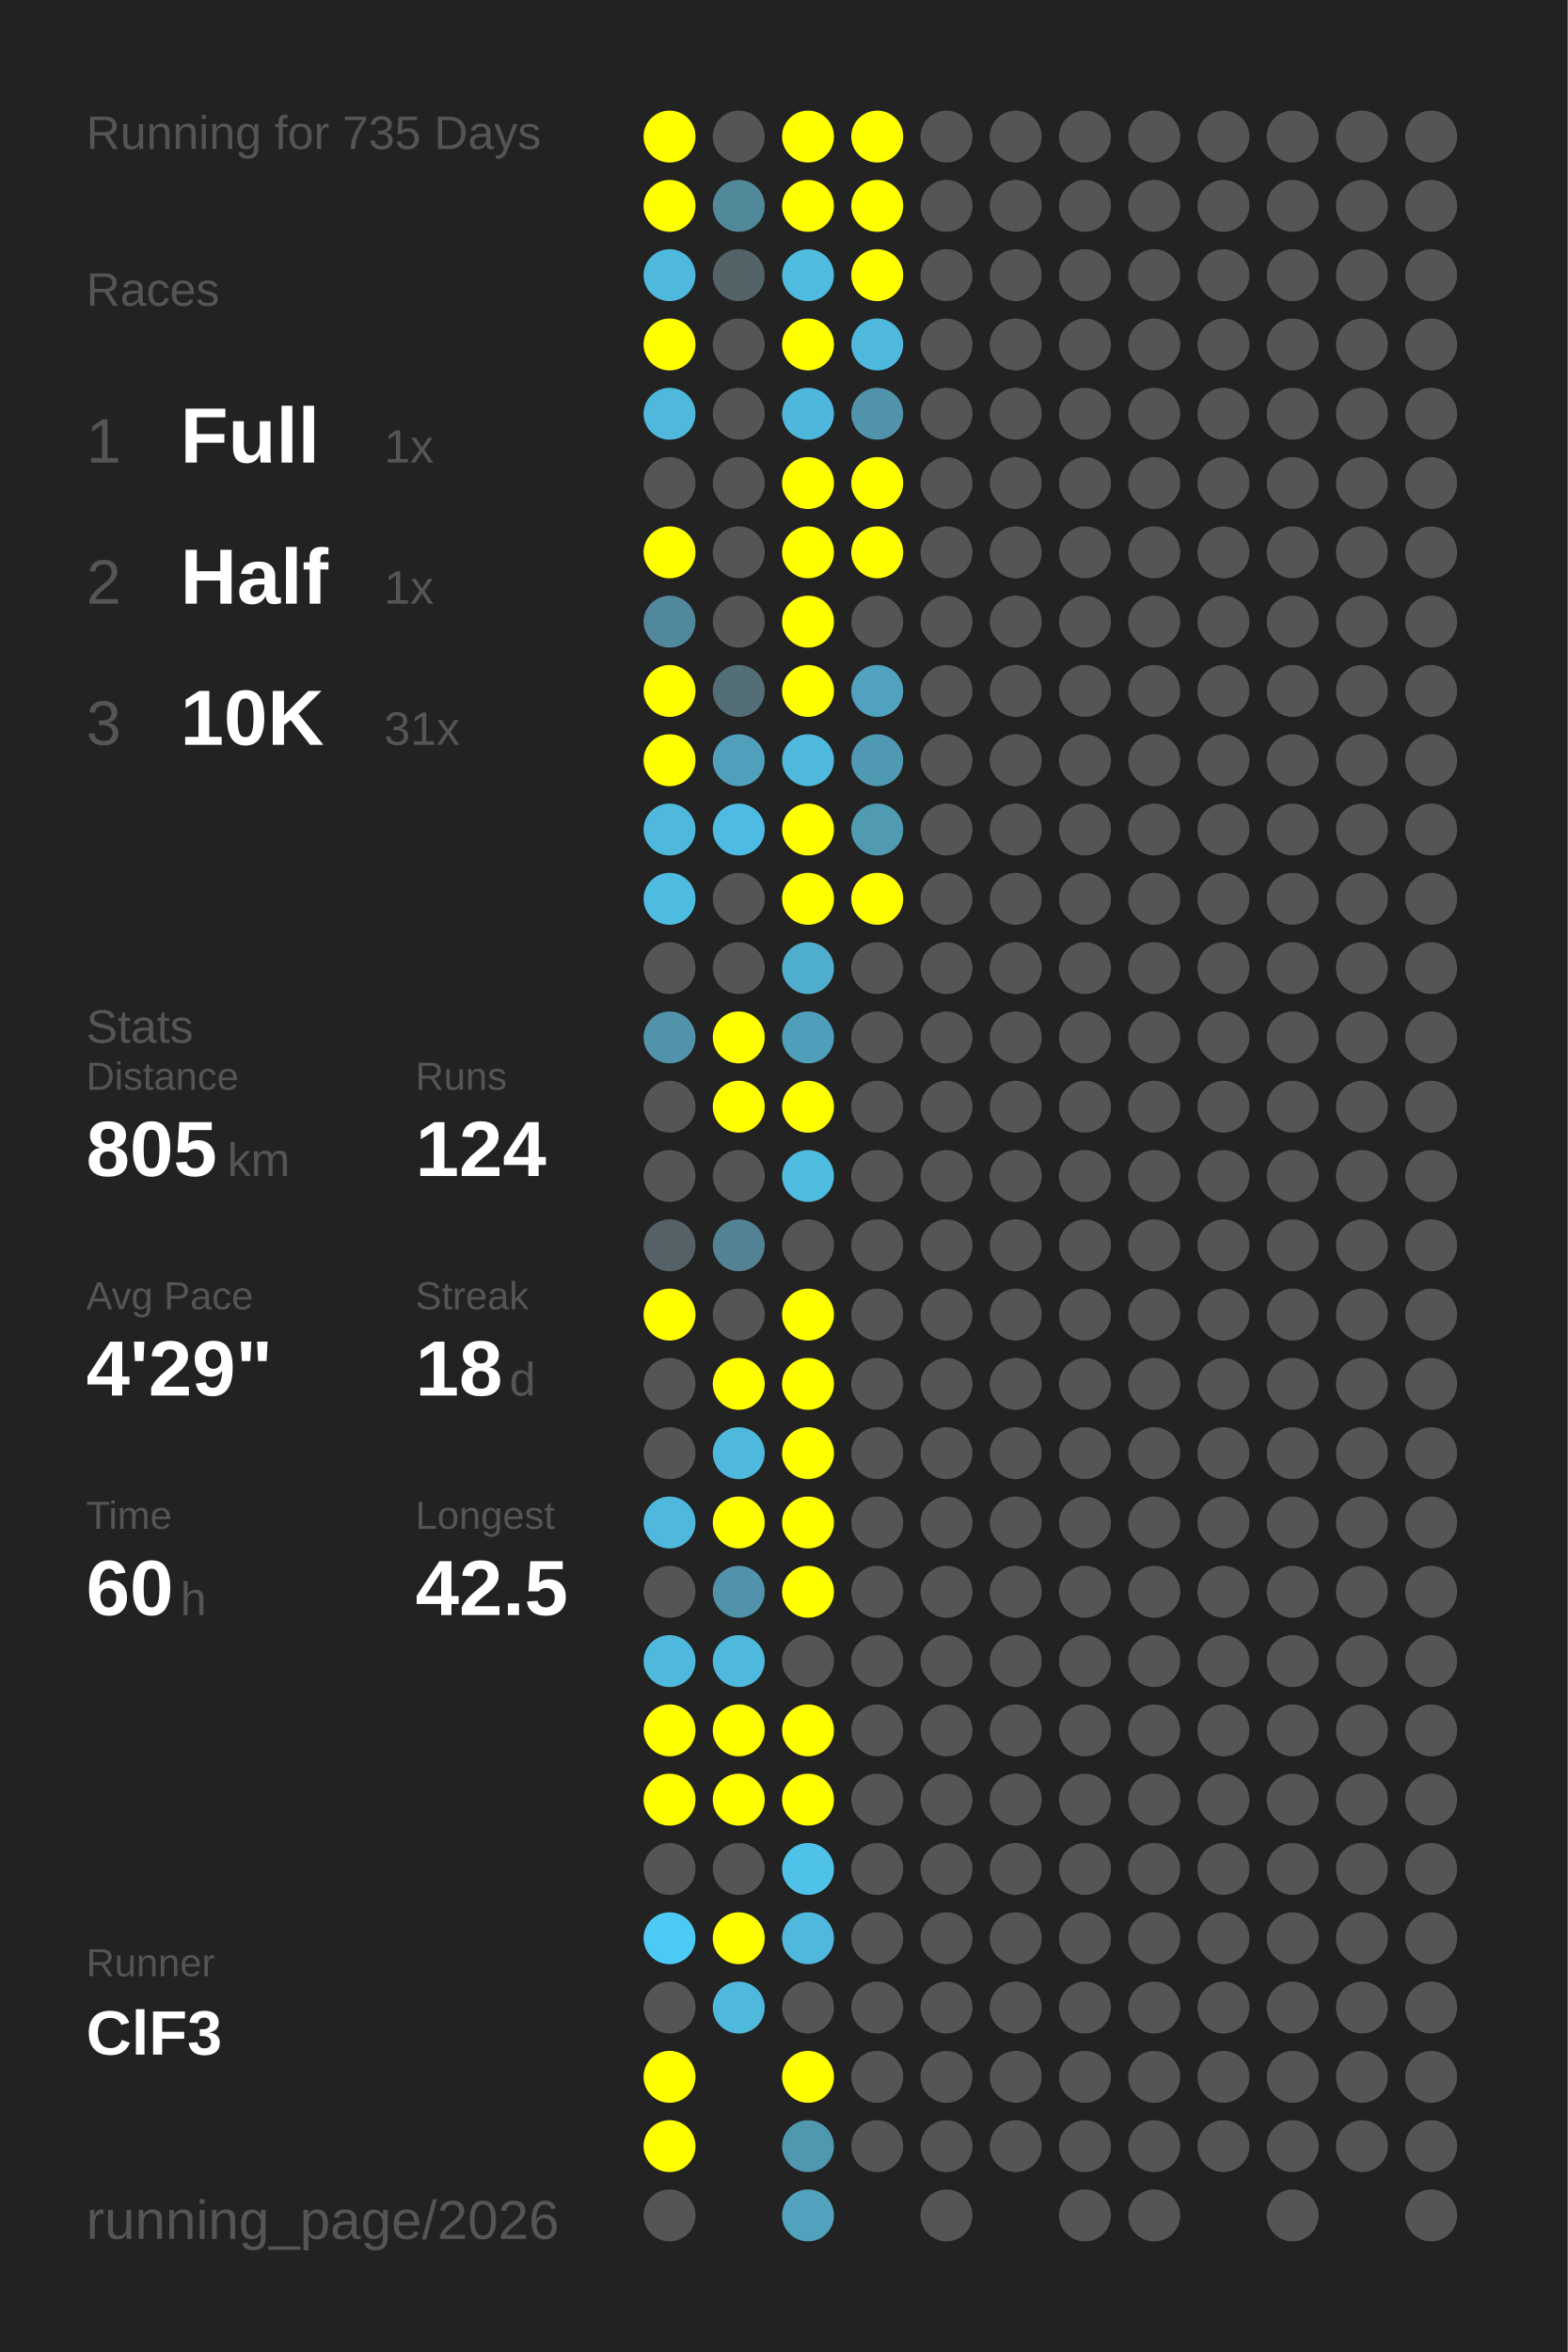
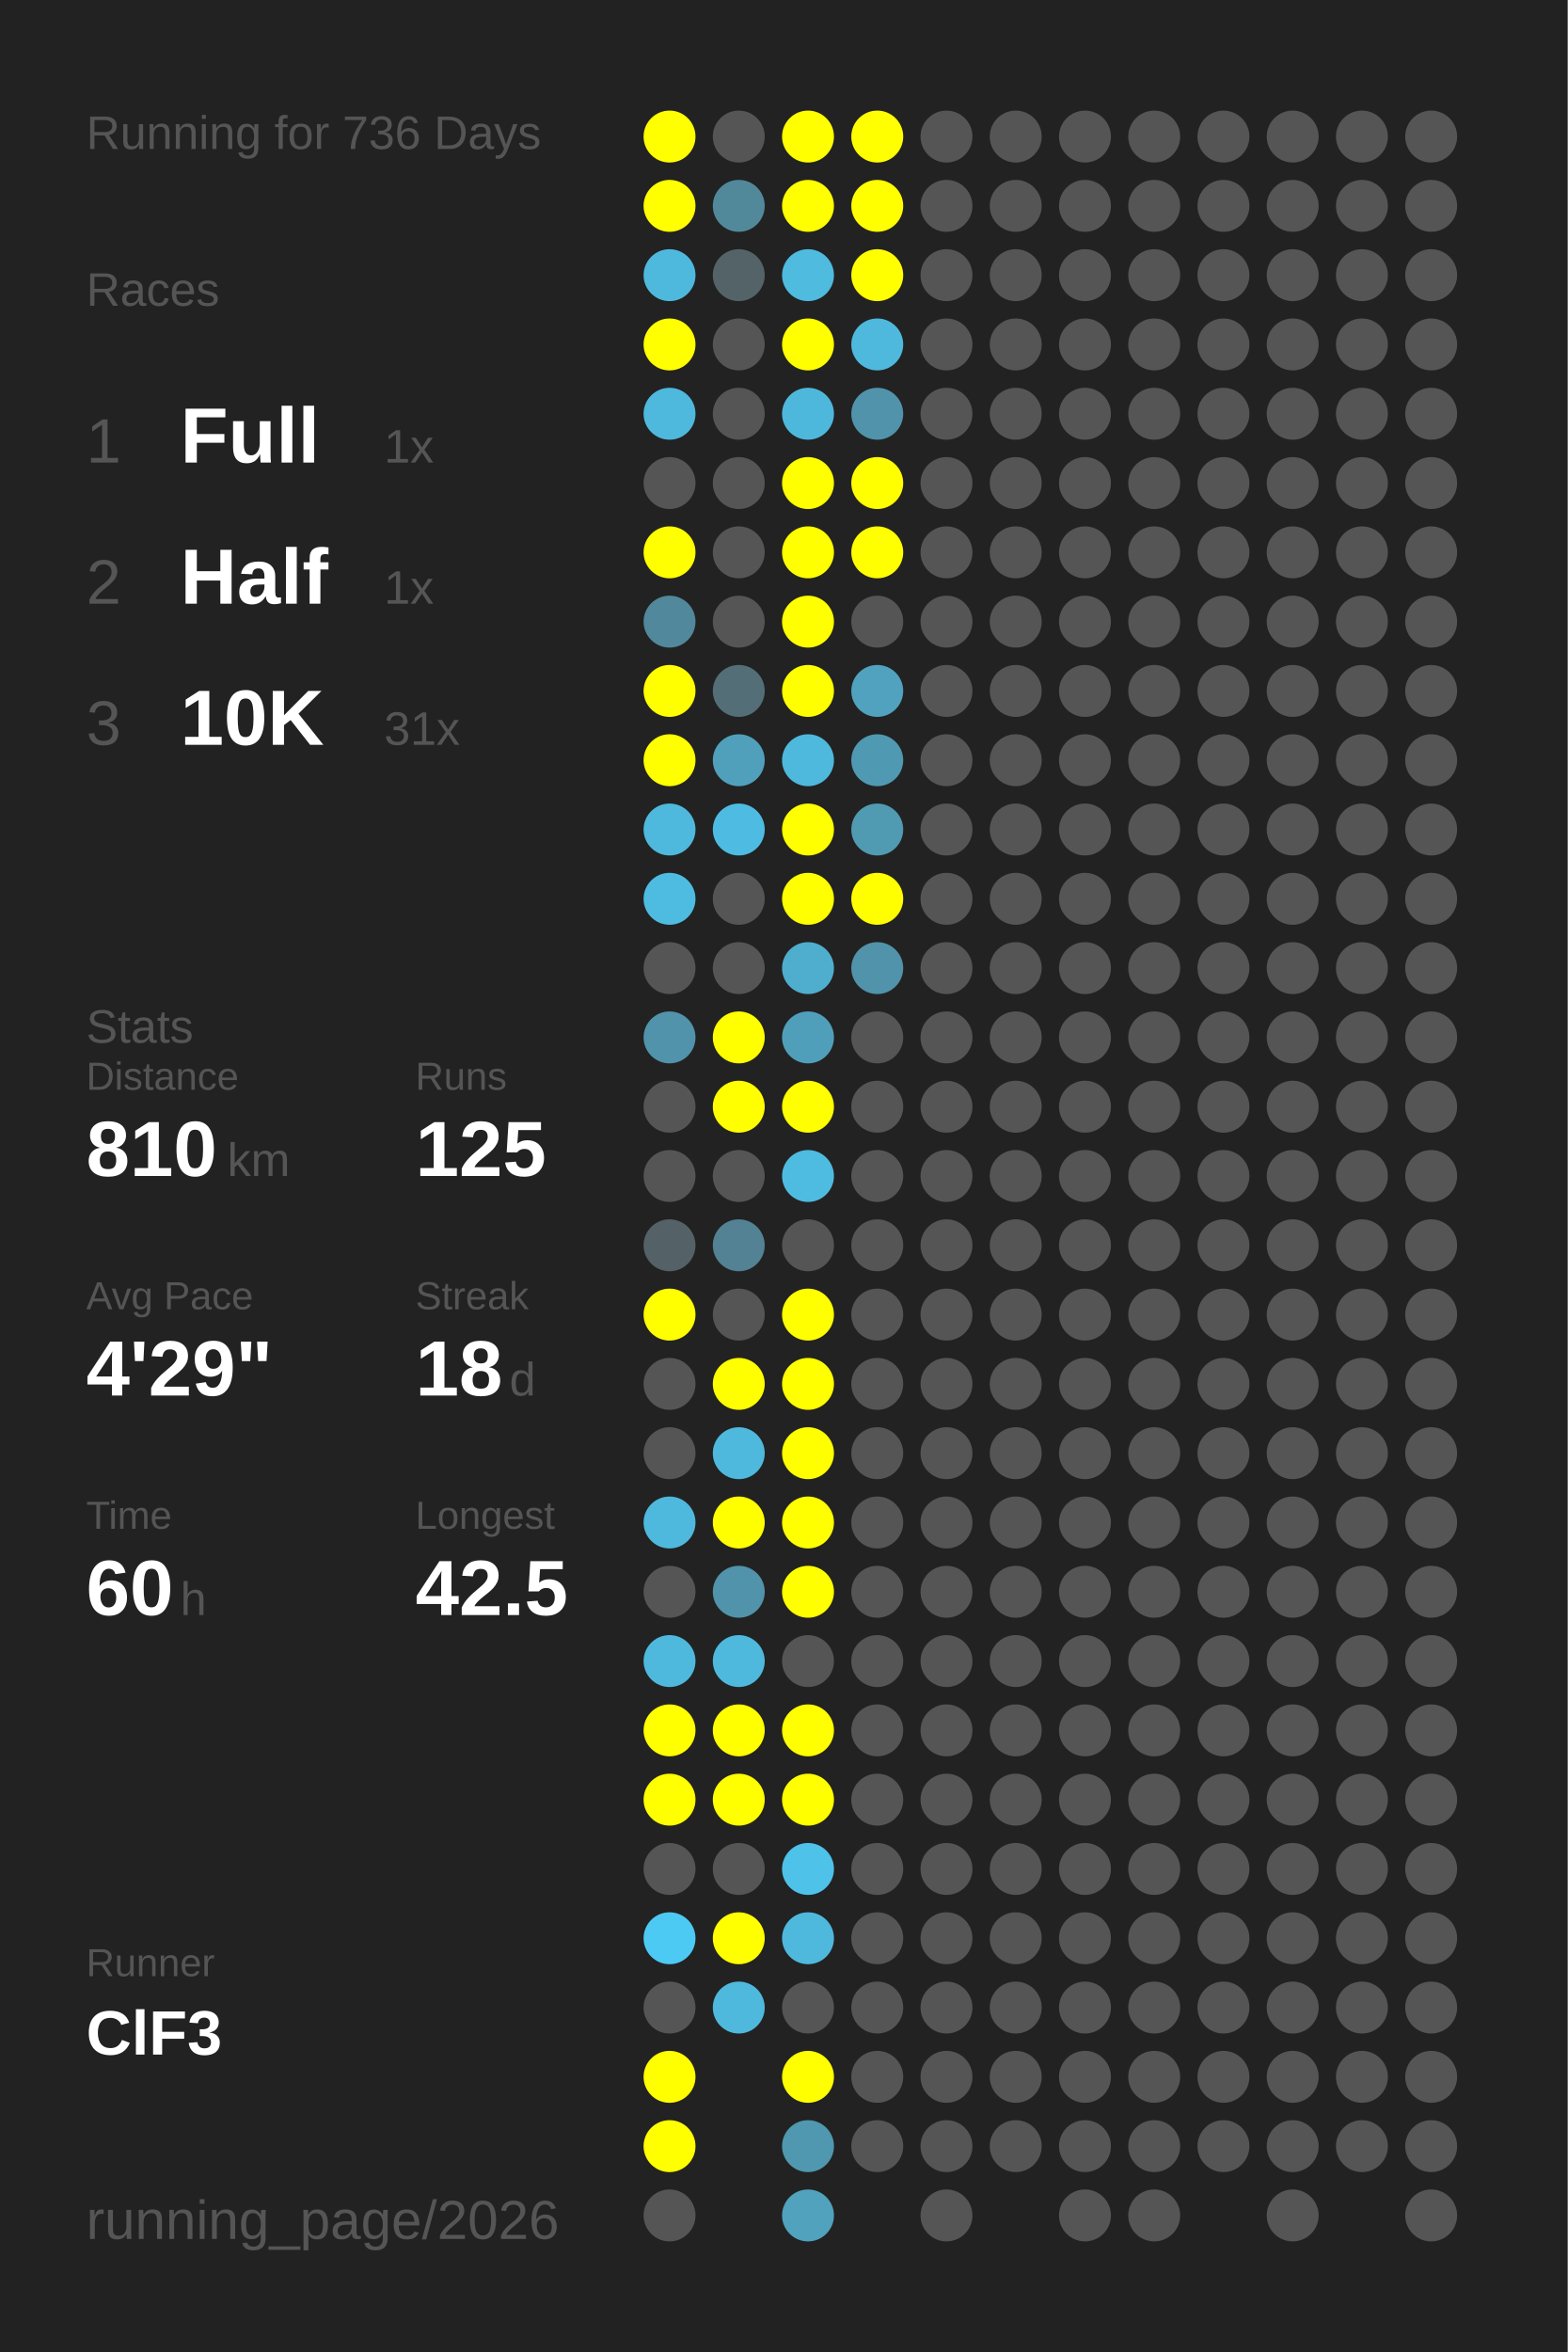
<svg xmlns="http://www.w3.org/2000/svg" baseProfile="full" height="300mm" version="1.1" viewBox="0,0,200,300" width="200mm">
  <defs />
  <rect fill="#222222" height="300" width="200" x="0" y="0" />
-   <text fill="#555555" style="font-size:6px; font-family:Arial;" x="11" y="19">Running for 735 Days</text>
+   <text fill="#555555" style="font-size:6px; font-family:Arial;" x="11" y="19">Running for 736 Days</text>
  <text fill="#555555" style="font-size:6px; font-family:Arial;" x="11" y="39">Races</text>
  <text fill="#555555" style="font-size:8px; font-family:Arial;" x="11" y="59">1</text>
  <text fill="#FFFFFF" style="font-size:10px; font-family:Arial; font-weight:bold;" x="23" y="59">Full</text>
  <text fill="#555555" style="font-size:6px; font-family:Arial;" x="49" y="59">1x</text>
  <text fill="#555555" style="font-size:8px; font-family:Arial;" x="11" y="77">2</text>
  <text fill="#FFFFFF" style="font-size:10px; font-family:Arial; font-weight:bold;" x="23" y="77">Half</text>
  <text fill="#555555" style="font-size:6px; font-family:Arial;" x="49" y="77">1x</text>
  <text fill="#555555" style="font-size:8px; font-family:Arial;" x="11" y="95">3</text>
  <text fill="#FFFFFF" style="font-size:10px; font-family:Arial; font-weight:bold;" x="23" y="95">10K</text>
  <text fill="#555555" style="font-size:6px; font-family:Arial;" x="49" y="95">31x</text>
  <text fill="#555555" style="font-size:6px; font-family:Arial;" x="11" y="133">Stats</text>
  <text fill="#555555" style="font-size:5px; font-family:Arial;" x="11" y="139">Distance</text>
-   <text fill="#FFFFFF" style="font-size:10px; font-family:Arial; font-weight:bold;" x="11" y="150">805</text>
+   <text fill="#FFFFFF" style="font-size:10px; font-family:Arial; font-weight:bold;" x="11" y="150">810</text>
  <text fill="#555555" style="font-size:6px; font-family:Arial;" x="29" y="150">km</text>
  <text fill="#555555" style="font-size:5px; font-family:Arial;" x="53" y="139">Runs</text>
-   <text fill="#FFFFFF" style="font-size:10px; font-family:Arial; font-weight:bold;" x="53" y="150">124</text>
+   <text fill="#FFFFFF" style="font-size:10px; font-family:Arial; font-weight:bold;" x="53" y="150">125</text>
  <text fill="#555555" style="font-size:5px; font-family:Arial;" x="11" y="167">Avg Pace</text>
  <text fill="#FFFFFF" style="font-size:10px; font-family:Arial; font-weight:bold;" x="11" y="178">4'29"</text>
  <text fill="#555555" style="font-size:5px; font-family:Arial;" x="53" y="167">Streak</text>
  <text fill="#FFFFFF" style="font-size:10px; font-family:Arial; font-weight:bold;" x="53" y="178">18</text>
  <text fill="#555555" style="font-size:6px; font-family:Arial;" x="65" y="178">d</text>
  <text fill="#555555" style="font-size:5px; font-family:Arial;" x="11" y="195">Time</text>
  <text fill="#FFFFFF" style="font-size:10px; font-family:Arial; font-weight:bold;" x="11" y="206">60</text>
  <text fill="#555555" style="font-size:6px; font-family:Arial;" x="23" y="206">h</text>
  <text fill="#555555" style="font-size:5px; font-family:Arial;" x="53" y="195">Longest</text>
  <text fill="#FFFFFF" style="font-size:10px; font-family:Arial; font-weight:bold;" x="53" y="206">42.5</text>
  <text fill="#555555" style="font-size:5px; font-family:Arial;" x="11" y="252.065">Runner</text>
  <text fill="#FFFFFF" style="font-size:8px; font-family:Arial; font-weight:bold;" x="11" y="262.065">ClF3</text>
  <text fill="#555555" style="font-size:7px; font-family:Arial;" x="11" y="285.581">running_page/2026</text>
  <circle cx="85.417" cy="17.419" fill="#FFFF00" r="3.312" />
  <circle cx="85.417" cy="26.258" fill="#FFFF00" r="3.312" />
  <circle cx="85.417" cy="35.097" fill="#4eb9dd" r="3.312" />
  <circle cx="85.417" cy="43.935" fill="#FFFF00" r="3.312" />
  <circle cx="85.417" cy="52.774" fill="#4eb9dd" r="3.312" />
  <circle cx="85.417" cy="61.613" fill="#555555" r="3.312" />
  <circle cx="85.417" cy="70.452" fill="#FFFF00" r="3.312" />
  <circle cx="85.417" cy="79.29" fill="#51889b" r="3.312" />
  <circle cx="85.417" cy="88.129" fill="#FFFF00" r="3.312" />
  <circle cx="85.417" cy="96.968" fill="#FFFF00" r="3.312" />
  <circle cx="85.417" cy="105.806" fill="#4eb9dd" r="3.312" />
  <circle cx="85.417" cy="114.645" fill="#4ebce1" r="3.312" />
  <circle cx="85.417" cy="123.484" fill="#555555" r="3.312" />
  <circle cx="85.417" cy="132.323" fill="#5093aa" r="3.312" />
  <circle cx="85.417" cy="141.161" fill="#555555" r="3.312" />
  <circle cx="85.417" cy="150" fill="#555555" r="3.312" />
  <circle cx="85.417" cy="158.839" fill="#546267" r="3.312" />
  <circle cx="85.417" cy="167.677" fill="#FFFF00" r="3.312" />
  <circle cx="85.417" cy="176.516" fill="#555555" r="3.312" />
  <circle cx="85.417" cy="185.355" fill="#555555" r="3.312" />
  <circle cx="85.417" cy="194.194" fill="#4eb9dd" r="3.312" />
  <circle cx="85.417" cy="203.032" fill="#555555" r="3.312" />
  <circle cx="85.417" cy="211.871" fill="#4eb9dd" r="3.312" />
  <circle cx="85.417" cy="220.71" fill="#FFFF00" r="3.312" />
  <circle cx="85.417" cy="229.548" fill="#FFFF00" r="3.312" />
  <circle cx="85.417" cy="238.387" fill="#555555" r="3.312" />
  <circle cx="85.417" cy="247.226" fill="#4dcaf4" r="3.312" />
  <circle cx="85.417" cy="256.065" fill="#555555" r="3.312" />
  <circle cx="85.417" cy="264.903" fill="#FFFF00" r="3.312" />
  <circle cx="85.417" cy="273.742" fill="#FFFF00" r="3.312" />
  <circle cx="85.417" cy="282.581" fill="#555555" r="3.312" />
  <circle cx="94.25" cy="17.419" fill="#555555" r="3.312" />
  <circle cx="94.25" cy="26.258" fill="#51899b" r="3.312" />
  <circle cx="94.25" cy="35.097" fill="#546368" r="3.312" />
  <circle cx="94.25" cy="43.935" fill="#555555" r="3.312" />
  <circle cx="94.25" cy="52.774" fill="#555555" r="3.312" />
  <circle cx="94.25" cy="61.613" fill="#555555" r="3.312" />
  <circle cx="94.25" cy="70.452" fill="#555555" r="3.312" />
  <circle cx="94.25" cy="79.29" fill="#555555" r="3.312" />
  <circle cx="94.25" cy="88.129" fill="#536e77" r="3.312" />
  <circle cx="94.25" cy="96.968" fill="#50a0bc" r="3.312" />
  <circle cx="94.25" cy="105.806" fill="#4ebce2" r="3.312" />
  <circle cx="94.25" cy="114.645" fill="#555555" r="3.312" />
  <circle cx="94.25" cy="123.484" fill="#555555" r="3.312" />
  <circle cx="94.25" cy="132.323" fill="#FFFF00" r="3.312" />
  <circle cx="94.25" cy="141.161" fill="#FFFF00" r="3.312" />
  <circle cx="94.25" cy="150" fill="#555555" r="3.312" />
  <circle cx="94.25" cy="158.839" fill="#528293" r="3.312" />
  <circle cx="94.25" cy="167.677" fill="#555555" r="3.312" />
  <circle cx="94.25" cy="176.516" fill="#FFFF00" r="3.312" />
  <circle cx="94.25" cy="185.355" fill="#4eb9dd" r="3.312" />
  <circle cx="94.25" cy="194.194" fill="#FFFF00" r="3.312" />
  <circle cx="94.25" cy="203.032" fill="#5093aa" r="3.312" />
  <circle cx="94.25" cy="211.871" fill="#4eb9dd" r="3.312" />
  <circle cx="94.25" cy="220.71" fill="#FFFF00" r="3.312" />
  <circle cx="94.25" cy="229.548" fill="#FFFF00" r="3.312" />
  <circle cx="94.25" cy="238.387" fill="#555555" r="3.312" />
  <circle cx="94.25" cy="247.226" fill="#FFFF00" r="3.312" />
  <circle cx="94.25" cy="256.065" fill="#4eb9dd" r="3.312" />
  <circle cx="103.083" cy="17.419" fill="#FFFF00" r="3.312" />
  <circle cx="103.083" cy="26.258" fill="#FFFF00" r="3.312" />
  <circle cx="103.083" cy="35.097" fill="#4ebbdf" r="3.312" />
  <circle cx="103.083" cy="43.935" fill="#FFFF00" r="3.312" />
  <circle cx="103.083" cy="52.774" fill="#4eb8dc" r="3.312" />
  <circle cx="103.083" cy="61.613" fill="#FFFF00" r="3.312" />
  <circle cx="103.083" cy="70.452" fill="#FFFF00" r="3.312" />
  <circle cx="103.083" cy="79.29" fill="#FFFF00" r="3.312" />
  <circle cx="103.083" cy="88.129" fill="#FFFF00" r="3.312" />
  <circle cx="103.083" cy="96.968" fill="#4eb9dd" r="3.312" />
  <circle cx="103.083" cy="105.806" fill="#FFFF00" r="3.312" />
  <circle cx="103.083" cy="114.645" fill="#FFFF00" r="3.312" />
  <circle cx="103.083" cy="123.484" fill="#4faece" r="3.312" />
  <circle cx="103.083" cy="132.323" fill="#509fba" r="3.312" />
  <circle cx="103.083" cy="141.161" fill="#FFFF00" r="3.312" />
  <circle cx="103.083" cy="150" fill="#4ebce1" r="3.312" />
  <circle cx="103.083" cy="158.839" fill="#555555" r="3.312" />
  <circle cx="103.083" cy="167.677" fill="#FFFF00" r="3.312" />
  <circle cx="103.083" cy="176.516" fill="#FFFF00" r="3.312" />
  <circle cx="103.083" cy="185.355" fill="#FFFF00" r="3.312" />
  <circle cx="103.083" cy="194.194" fill="#FFFF00" r="3.312" />
  <circle cx="103.083" cy="203.032" fill="#FFFF00" r="3.312" />
  <circle cx="103.083" cy="211.871" fill="#555555" r="3.312" />
  <circle cx="103.083" cy="220.71" fill="#FFFF00" r="3.312" />
  <circle cx="103.083" cy="229.548" fill="#FFFF00" r="3.312" />
  <circle cx="103.083" cy="238.387" fill="#4ec2e9" r="3.312" />
  <circle cx="103.083" cy="247.226" fill="#4eb9dd" r="3.312" />
  <circle cx="103.083" cy="256.065" fill="#555555" r="3.312" />
  <circle cx="103.083" cy="264.903" fill="#FFFF00" r="3.312" />
  <circle cx="103.083" cy="273.742" fill="#5097b0" r="3.312" />
  <circle cx="103.083" cy="282.581" fill="#50a2bd" r="3.312" />
  <circle cx="111.917" cy="17.419" fill="#FFFF00" r="3.312" />
  <circle cx="111.917" cy="26.258" fill="#FFFF00" r="3.312" />
  <circle cx="111.917" cy="35.097" fill="#FFFF00" r="3.312" />
  <circle cx="111.917" cy="43.935" fill="#4eb9dd" r="3.312" />
  <circle cx="111.917" cy="52.774" fill="#5093aa" r="3.312" />
  <circle cx="111.917" cy="61.613" fill="#FFFF00" r="3.312" />
  <circle cx="111.917" cy="70.452" fill="#FFFF00" r="3.312" />
  <circle cx="111.917" cy="79.29" fill="#555555" r="3.312" />
  <circle cx="111.917" cy="88.129" fill="#50a2be" r="3.312" />
  <circle cx="111.917" cy="96.968" fill="#5099b2" r="3.312" />
  <circle cx="111.917" cy="105.806" fill="#509ab2" r="3.312" />
  <circle cx="111.917" cy="114.645" fill="#FFFF00" r="3.312" />
-   <circle cx="111.917" cy="123.484" fill="#555555" r="3.312" />
+   <circle cx="111.917" cy="123.484" fill="#5093aa" r="3.312" />
  <circle cx="111.917" cy="132.323" fill="#555555" r="3.312" />
  <circle cx="111.917" cy="141.161" fill="#555555" r="3.312" />
  <circle cx="111.917" cy="150" fill="#555555" r="3.312" />
  <circle cx="111.917" cy="158.839" fill="#555555" r="3.312" />
  <circle cx="111.917" cy="167.677" fill="#555555" r="3.312" />
  <circle cx="111.917" cy="176.516" fill="#555555" r="3.312" />
  <circle cx="111.917" cy="185.355" fill="#555555" r="3.312" />
  <circle cx="111.917" cy="194.194" fill="#555555" r="3.312" />
  <circle cx="111.917" cy="203.032" fill="#555555" r="3.312" />
  <circle cx="111.917" cy="211.871" fill="#555555" r="3.312" />
  <circle cx="111.917" cy="220.71" fill="#555555" r="3.312" />
  <circle cx="111.917" cy="229.548" fill="#555555" r="3.312" />
  <circle cx="111.917" cy="238.387" fill="#555555" r="3.312" />
  <circle cx="111.917" cy="247.226" fill="#555555" r="3.312" />
  <circle cx="111.917" cy="256.065" fill="#555555" r="3.312" />
  <circle cx="111.917" cy="264.903" fill="#555555" r="3.312" />
  <circle cx="111.917" cy="273.742" fill="#555555" r="3.312" />
  <circle cx="120.75" cy="17.419" fill="#555555" r="3.312" />
  <circle cx="120.75" cy="26.258" fill="#555555" r="3.312" />
  <circle cx="120.75" cy="35.097" fill="#555555" r="3.312" />
  <circle cx="120.75" cy="43.935" fill="#555555" r="3.312" />
  <circle cx="120.75" cy="52.774" fill="#555555" r="3.312" />
  <circle cx="120.75" cy="61.613" fill="#555555" r="3.312" />
  <circle cx="120.75" cy="70.452" fill="#555555" r="3.312" />
  <circle cx="120.75" cy="79.29" fill="#555555" r="3.312" />
  <circle cx="120.75" cy="88.129" fill="#555555" r="3.312" />
  <circle cx="120.75" cy="96.968" fill="#555555" r="3.312" />
  <circle cx="120.75" cy="105.806" fill="#555555" r="3.312" />
  <circle cx="120.75" cy="114.645" fill="#555555" r="3.312" />
  <circle cx="120.75" cy="123.484" fill="#555555" r="3.312" />
  <circle cx="120.75" cy="132.323" fill="#555555" r="3.312" />
  <circle cx="120.75" cy="141.161" fill="#555555" r="3.312" />
  <circle cx="120.75" cy="150" fill="#555555" r="3.312" />
  <circle cx="120.75" cy="158.839" fill="#555555" r="3.312" />
  <circle cx="120.75" cy="167.677" fill="#555555" r="3.312" />
  <circle cx="120.75" cy="176.516" fill="#555555" r="3.312" />
  <circle cx="120.75" cy="185.355" fill="#555555" r="3.312" />
  <circle cx="120.75" cy="194.194" fill="#555555" r="3.312" />
  <circle cx="120.75" cy="203.032" fill="#555555" r="3.312" />
  <circle cx="120.75" cy="211.871" fill="#555555" r="3.312" />
  <circle cx="120.75" cy="220.71" fill="#555555" r="3.312" />
  <circle cx="120.75" cy="229.548" fill="#555555" r="3.312" />
  <circle cx="120.75" cy="238.387" fill="#555555" r="3.312" />
  <circle cx="120.75" cy="247.226" fill="#555555" r="3.312" />
  <circle cx="120.75" cy="256.065" fill="#555555" r="3.312" />
  <circle cx="120.75" cy="264.903" fill="#555555" r="3.312" />
  <circle cx="120.75" cy="273.742" fill="#555555" r="3.312" />
  <circle cx="120.75" cy="282.581" fill="#555555" r="3.312" />
  <circle cx="129.583" cy="17.419" fill="#555555" r="3.312" />
  <circle cx="129.583" cy="26.258" fill="#555555" r="3.312" />
  <circle cx="129.583" cy="35.097" fill="#555555" r="3.312" />
  <circle cx="129.583" cy="43.935" fill="#555555" r="3.312" />
  <circle cx="129.583" cy="52.774" fill="#555555" r="3.312" />
  <circle cx="129.583" cy="61.613" fill="#555555" r="3.312" />
  <circle cx="129.583" cy="70.452" fill="#555555" r="3.312" />
  <circle cx="129.583" cy="79.29" fill="#555555" r="3.312" />
  <circle cx="129.583" cy="88.129" fill="#555555" r="3.312" />
  <circle cx="129.583" cy="96.968" fill="#555555" r="3.312" />
  <circle cx="129.583" cy="105.806" fill="#555555" r="3.312" />
  <circle cx="129.583" cy="114.645" fill="#555555" r="3.312" />
  <circle cx="129.583" cy="123.484" fill="#555555" r="3.312" />
  <circle cx="129.583" cy="132.323" fill="#555555" r="3.312" />
  <circle cx="129.583" cy="141.161" fill="#555555" r="3.312" />
  <circle cx="129.583" cy="150" fill="#555555" r="3.312" />
  <circle cx="129.583" cy="158.839" fill="#555555" r="3.312" />
  <circle cx="129.583" cy="167.677" fill="#555555" r="3.312" />
  <circle cx="129.583" cy="176.516" fill="#555555" r="3.312" />
  <circle cx="129.583" cy="185.355" fill="#555555" r="3.312" />
  <circle cx="129.583" cy="194.194" fill="#555555" r="3.312" />
  <circle cx="129.583" cy="203.032" fill="#555555" r="3.312" />
  <circle cx="129.583" cy="211.871" fill="#555555" r="3.312" />
  <circle cx="129.583" cy="220.71" fill="#555555" r="3.312" />
  <circle cx="129.583" cy="229.548" fill="#555555" r="3.312" />
  <circle cx="129.583" cy="238.387" fill="#555555" r="3.312" />
  <circle cx="129.583" cy="247.226" fill="#555555" r="3.312" />
  <circle cx="129.583" cy="256.065" fill="#555555" r="3.312" />
  <circle cx="129.583" cy="264.903" fill="#555555" r="3.312" />
  <circle cx="129.583" cy="273.742" fill="#555555" r="3.312" />
  <circle cx="138.417" cy="17.419" fill="#555555" r="3.312" />
  <circle cx="138.417" cy="26.258" fill="#555555" r="3.312" />
  <circle cx="138.417" cy="35.097" fill="#555555" r="3.312" />
  <circle cx="138.417" cy="43.935" fill="#555555" r="3.312" />
  <circle cx="138.417" cy="52.774" fill="#555555" r="3.312" />
  <circle cx="138.417" cy="61.613" fill="#555555" r="3.312" />
  <circle cx="138.417" cy="70.452" fill="#555555" r="3.312" />
  <circle cx="138.417" cy="79.29" fill="#555555" r="3.312" />
  <circle cx="138.417" cy="88.129" fill="#555555" r="3.312" />
  <circle cx="138.417" cy="96.968" fill="#555555" r="3.312" />
  <circle cx="138.417" cy="105.806" fill="#555555" r="3.312" />
  <circle cx="138.417" cy="114.645" fill="#555555" r="3.312" />
  <circle cx="138.417" cy="123.484" fill="#555555" r="3.312" />
  <circle cx="138.417" cy="132.323" fill="#555555" r="3.312" />
  <circle cx="138.417" cy="141.161" fill="#555555" r="3.312" />
  <circle cx="138.417" cy="150" fill="#555555" r="3.312" />
  <circle cx="138.417" cy="158.839" fill="#555555" r="3.312" />
  <circle cx="138.417" cy="167.677" fill="#555555" r="3.312" />
  <circle cx="138.417" cy="176.516" fill="#555555" r="3.312" />
  <circle cx="138.417" cy="185.355" fill="#555555" r="3.312" />
  <circle cx="138.417" cy="194.194" fill="#555555" r="3.312" />
  <circle cx="138.417" cy="203.032" fill="#555555" r="3.312" />
  <circle cx="138.417" cy="211.871" fill="#555555" r="3.312" />
  <circle cx="138.417" cy="220.71" fill="#555555" r="3.312" />
  <circle cx="138.417" cy="229.548" fill="#555555" r="3.312" />
  <circle cx="138.417" cy="238.387" fill="#555555" r="3.312" />
  <circle cx="138.417" cy="247.226" fill="#555555" r="3.312" />
  <circle cx="138.417" cy="256.065" fill="#555555" r="3.312" />
  <circle cx="138.417" cy="264.903" fill="#555555" r="3.312" />
  <circle cx="138.417" cy="273.742" fill="#555555" r="3.312" />
  <circle cx="138.417" cy="282.581" fill="#555555" r="3.312" />
  <circle cx="147.25" cy="17.419" fill="#555555" r="3.312" />
  <circle cx="147.25" cy="26.258" fill="#555555" r="3.312" />
  <circle cx="147.25" cy="35.097" fill="#555555" r="3.312" />
  <circle cx="147.25" cy="43.935" fill="#555555" r="3.312" />
  <circle cx="147.25" cy="52.774" fill="#555555" r="3.312" />
  <circle cx="147.25" cy="61.613" fill="#555555" r="3.312" />
  <circle cx="147.25" cy="70.452" fill="#555555" r="3.312" />
  <circle cx="147.25" cy="79.29" fill="#555555" r="3.312" />
  <circle cx="147.25" cy="88.129" fill="#555555" r="3.312" />
  <circle cx="147.25" cy="96.968" fill="#555555" r="3.312" />
  <circle cx="147.25" cy="105.806" fill="#555555" r="3.312" />
  <circle cx="147.25" cy="114.645" fill="#555555" r="3.312" />
  <circle cx="147.25" cy="123.484" fill="#555555" r="3.312" />
  <circle cx="147.25" cy="132.323" fill="#555555" r="3.312" />
  <circle cx="147.25" cy="141.161" fill="#555555" r="3.312" />
  <circle cx="147.25" cy="150" fill="#555555" r="3.312" />
  <circle cx="147.25" cy="158.839" fill="#555555" r="3.312" />
  <circle cx="147.25" cy="167.677" fill="#555555" r="3.312" />
  <circle cx="147.25" cy="176.516" fill="#555555" r="3.312" />
  <circle cx="147.25" cy="185.355" fill="#555555" r="3.312" />
  <circle cx="147.25" cy="194.194" fill="#555555" r="3.312" />
  <circle cx="147.25" cy="203.032" fill="#555555" r="3.312" />
  <circle cx="147.25" cy="211.871" fill="#555555" r="3.312" />
  <circle cx="147.25" cy="220.71" fill="#555555" r="3.312" />
  <circle cx="147.25" cy="229.548" fill="#555555" r="3.312" />
  <circle cx="147.25" cy="238.387" fill="#555555" r="3.312" />
  <circle cx="147.25" cy="247.226" fill="#555555" r="3.312" />
  <circle cx="147.25" cy="256.065" fill="#555555" r="3.312" />
  <circle cx="147.25" cy="264.903" fill="#555555" r="3.312" />
  <circle cx="147.25" cy="273.742" fill="#555555" r="3.312" />
  <circle cx="147.25" cy="282.581" fill="#555555" r="3.312" />
  <circle cx="156.083" cy="17.419" fill="#555555" r="3.312" />
  <circle cx="156.083" cy="26.258" fill="#555555" r="3.312" />
  <circle cx="156.083" cy="35.097" fill="#555555" r="3.312" />
  <circle cx="156.083" cy="43.935" fill="#555555" r="3.312" />
  <circle cx="156.083" cy="52.774" fill="#555555" r="3.312" />
  <circle cx="156.083" cy="61.613" fill="#555555" r="3.312" />
  <circle cx="156.083" cy="70.452" fill="#555555" r="3.312" />
  <circle cx="156.083" cy="79.29" fill="#555555" r="3.312" />
  <circle cx="156.083" cy="88.129" fill="#555555" r="3.312" />
  <circle cx="156.083" cy="96.968" fill="#555555" r="3.312" />
  <circle cx="156.083" cy="105.806" fill="#555555" r="3.312" />
  <circle cx="156.083" cy="114.645" fill="#555555" r="3.312" />
  <circle cx="156.083" cy="123.484" fill="#555555" r="3.312" />
  <circle cx="156.083" cy="132.323" fill="#555555" r="3.312" />
  <circle cx="156.083" cy="141.161" fill="#555555" r="3.312" />
  <circle cx="156.083" cy="150" fill="#555555" r="3.312" />
  <circle cx="156.083" cy="158.839" fill="#555555" r="3.312" />
  <circle cx="156.083" cy="167.677" fill="#555555" r="3.312" />
  <circle cx="156.083" cy="176.516" fill="#555555" r="3.312" />
  <circle cx="156.083" cy="185.355" fill="#555555" r="3.312" />
  <circle cx="156.083" cy="194.194" fill="#555555" r="3.312" />
  <circle cx="156.083" cy="203.032" fill="#555555" r="3.312" />
  <circle cx="156.083" cy="211.871" fill="#555555" r="3.312" />
  <circle cx="156.083" cy="220.71" fill="#555555" r="3.312" />
  <circle cx="156.083" cy="229.548" fill="#555555" r="3.312" />
  <circle cx="156.083" cy="238.387" fill="#555555" r="3.312" />
  <circle cx="156.083" cy="247.226" fill="#555555" r="3.312" />
  <circle cx="156.083" cy="256.065" fill="#555555" r="3.312" />
  <circle cx="156.083" cy="264.903" fill="#555555" r="3.312" />
  <circle cx="156.083" cy="273.742" fill="#555555" r="3.312" />
  <circle cx="164.917" cy="17.419" fill="#555555" r="3.312" />
  <circle cx="164.917" cy="26.258" fill="#555555" r="3.312" />
  <circle cx="164.917" cy="35.097" fill="#555555" r="3.312" />
  <circle cx="164.917" cy="43.935" fill="#555555" r="3.312" />
  <circle cx="164.917" cy="52.774" fill="#555555" r="3.312" />
  <circle cx="164.917" cy="61.613" fill="#555555" r="3.312" />
  <circle cx="164.917" cy="70.452" fill="#555555" r="3.312" />
  <circle cx="164.917" cy="79.29" fill="#555555" r="3.312" />
  <circle cx="164.917" cy="88.129" fill="#555555" r="3.312" />
  <circle cx="164.917" cy="96.968" fill="#555555" r="3.312" />
  <circle cx="164.917" cy="105.806" fill="#555555" r="3.312" />
  <circle cx="164.917" cy="114.645" fill="#555555" r="3.312" />
  <circle cx="164.917" cy="123.484" fill="#555555" r="3.312" />
  <circle cx="164.917" cy="132.323" fill="#555555" r="3.312" />
  <circle cx="164.917" cy="141.161" fill="#555555" r="3.312" />
  <circle cx="164.917" cy="150" fill="#555555" r="3.312" />
  <circle cx="164.917" cy="158.839" fill="#555555" r="3.312" />
  <circle cx="164.917" cy="167.677" fill="#555555" r="3.312" />
  <circle cx="164.917" cy="176.516" fill="#555555" r="3.312" />
  <circle cx="164.917" cy="185.355" fill="#555555" r="3.312" />
  <circle cx="164.917" cy="194.194" fill="#555555" r="3.312" />
  <circle cx="164.917" cy="203.032" fill="#555555" r="3.312" />
  <circle cx="164.917" cy="211.871" fill="#555555" r="3.312" />
  <circle cx="164.917" cy="220.71" fill="#555555" r="3.312" />
  <circle cx="164.917" cy="229.548" fill="#555555" r="3.312" />
  <circle cx="164.917" cy="238.387" fill="#555555" r="3.312" />
  <circle cx="164.917" cy="247.226" fill="#555555" r="3.312" />
  <circle cx="164.917" cy="256.065" fill="#555555" r="3.312" />
  <circle cx="164.917" cy="264.903" fill="#555555" r="3.312" />
  <circle cx="164.917" cy="273.742" fill="#555555" r="3.312" />
  <circle cx="164.917" cy="282.581" fill="#555555" r="3.312" />
  <circle cx="173.75" cy="17.419" fill="#555555" r="3.312" />
  <circle cx="173.75" cy="26.258" fill="#555555" r="3.312" />
  <circle cx="173.75" cy="35.097" fill="#555555" r="3.312" />
  <circle cx="173.75" cy="43.935" fill="#555555" r="3.312" />
  <circle cx="173.75" cy="52.774" fill="#555555" r="3.312" />
  <circle cx="173.75" cy="61.613" fill="#555555" r="3.312" />
  <circle cx="173.75" cy="70.452" fill="#555555" r="3.312" />
  <circle cx="173.75" cy="79.29" fill="#555555" r="3.312" />
  <circle cx="173.75" cy="88.129" fill="#555555" r="3.312" />
  <circle cx="173.75" cy="96.968" fill="#555555" r="3.312" />
  <circle cx="173.75" cy="105.806" fill="#555555" r="3.312" />
  <circle cx="173.75" cy="114.645" fill="#555555" r="3.312" />
  <circle cx="173.75" cy="123.484" fill="#555555" r="3.312" />
  <circle cx="173.75" cy="132.323" fill="#555555" r="3.312" />
  <circle cx="173.75" cy="141.161" fill="#555555" r="3.312" />
  <circle cx="173.75" cy="150" fill="#555555" r="3.312" />
  <circle cx="173.75" cy="158.839" fill="#555555" r="3.312" />
  <circle cx="173.75" cy="167.677" fill="#555555" r="3.312" />
  <circle cx="173.75" cy="176.516" fill="#555555" r="3.312" />
  <circle cx="173.75" cy="185.355" fill="#555555" r="3.312" />
  <circle cx="173.75" cy="194.194" fill="#555555" r="3.312" />
  <circle cx="173.75" cy="203.032" fill="#555555" r="3.312" />
  <circle cx="173.75" cy="211.871" fill="#555555" r="3.312" />
  <circle cx="173.75" cy="220.71" fill="#555555" r="3.312" />
  <circle cx="173.75" cy="229.548" fill="#555555" r="3.312" />
  <circle cx="173.75" cy="238.387" fill="#555555" r="3.312" />
  <circle cx="173.75" cy="247.226" fill="#555555" r="3.312" />
  <circle cx="173.75" cy="256.065" fill="#555555" r="3.312" />
  <circle cx="173.75" cy="264.903" fill="#555555" r="3.312" />
  <circle cx="173.75" cy="273.742" fill="#555555" r="3.312" />
  <circle cx="182.583" cy="17.419" fill="#555555" r="3.312" />
  <circle cx="182.583" cy="26.258" fill="#555555" r="3.312" />
  <circle cx="182.583" cy="35.097" fill="#555555" r="3.312" />
  <circle cx="182.583" cy="43.935" fill="#555555" r="3.312" />
  <circle cx="182.583" cy="52.774" fill="#555555" r="3.312" />
  <circle cx="182.583" cy="61.613" fill="#555555" r="3.312" />
  <circle cx="182.583" cy="70.452" fill="#555555" r="3.312" />
  <circle cx="182.583" cy="79.29" fill="#555555" r="3.312" />
  <circle cx="182.583" cy="88.129" fill="#555555" r="3.312" />
  <circle cx="182.583" cy="96.968" fill="#555555" r="3.312" />
  <circle cx="182.583" cy="105.806" fill="#555555" r="3.312" />
  <circle cx="182.583" cy="114.645" fill="#555555" r="3.312" />
  <circle cx="182.583" cy="123.484" fill="#555555" r="3.312" />
  <circle cx="182.583" cy="132.323" fill="#555555" r="3.312" />
  <circle cx="182.583" cy="141.161" fill="#555555" r="3.312" />
  <circle cx="182.583" cy="150" fill="#555555" r="3.312" />
  <circle cx="182.583" cy="158.839" fill="#555555" r="3.312" />
  <circle cx="182.583" cy="167.677" fill="#555555" r="3.312" />
  <circle cx="182.583" cy="176.516" fill="#555555" r="3.312" />
  <circle cx="182.583" cy="185.355" fill="#555555" r="3.312" />
  <circle cx="182.583" cy="194.194" fill="#555555" r="3.312" />
  <circle cx="182.583" cy="203.032" fill="#555555" r="3.312" />
  <circle cx="182.583" cy="211.871" fill="#555555" r="3.312" />
  <circle cx="182.583" cy="220.71" fill="#555555" r="3.312" />
  <circle cx="182.583" cy="229.548" fill="#555555" r="3.312" />
  <circle cx="182.583" cy="238.387" fill="#555555" r="3.312" />
  <circle cx="182.583" cy="247.226" fill="#555555" r="3.312" />
  <circle cx="182.583" cy="256.065" fill="#555555" r="3.312" />
  <circle cx="182.583" cy="264.903" fill="#555555" r="3.312" />
  <circle cx="182.583" cy="273.742" fill="#555555" r="3.312" />
  <circle cx="182.583" cy="282.581" fill="#555555" r="3.312" />
</svg>
